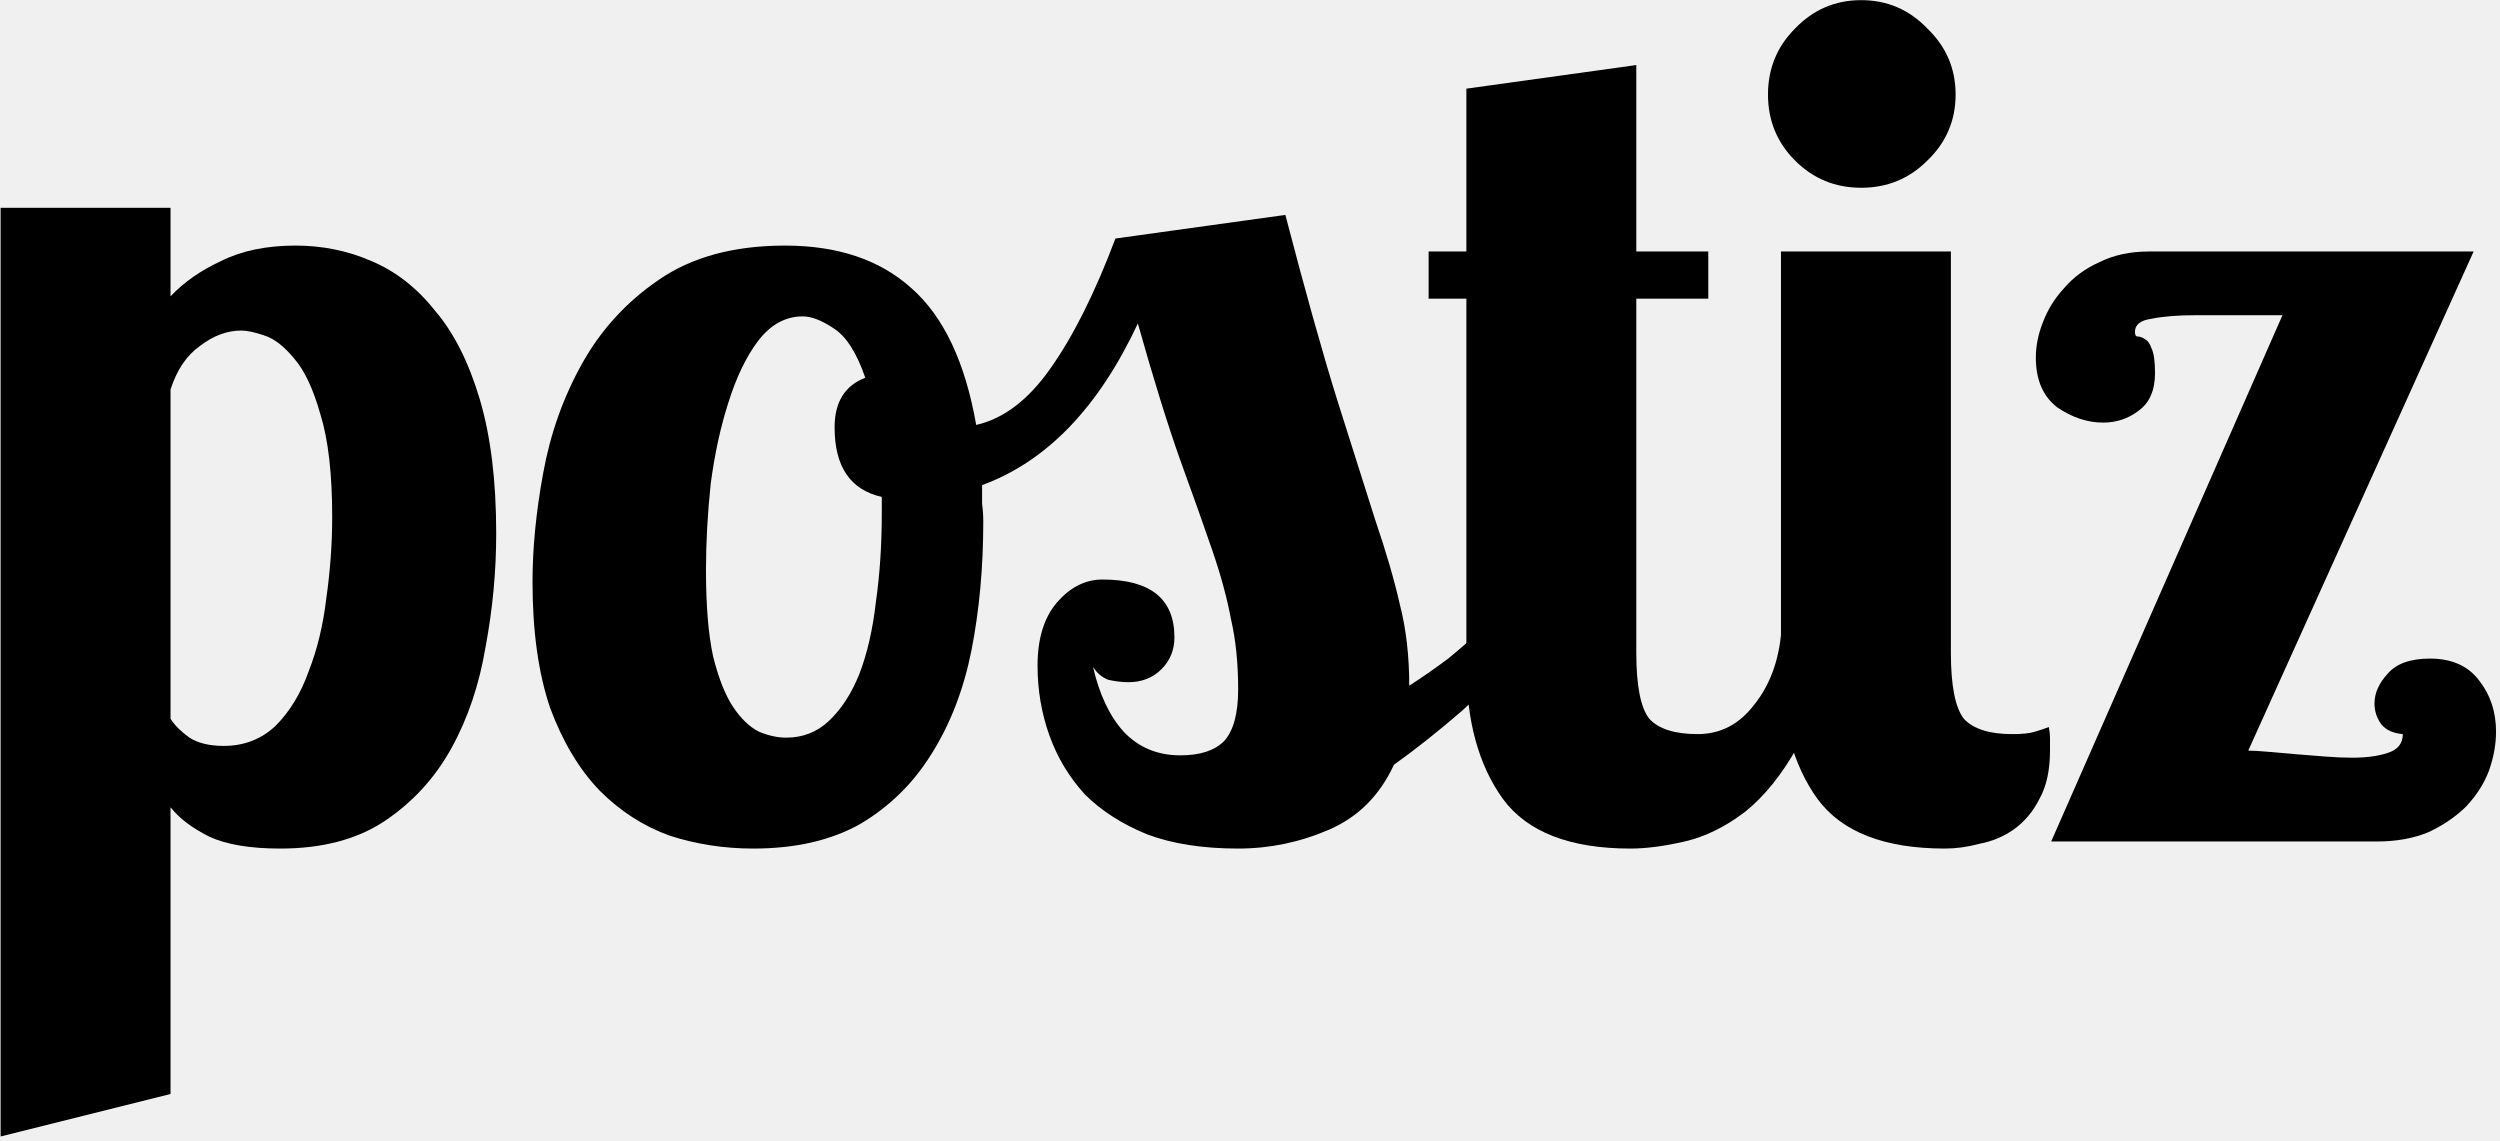
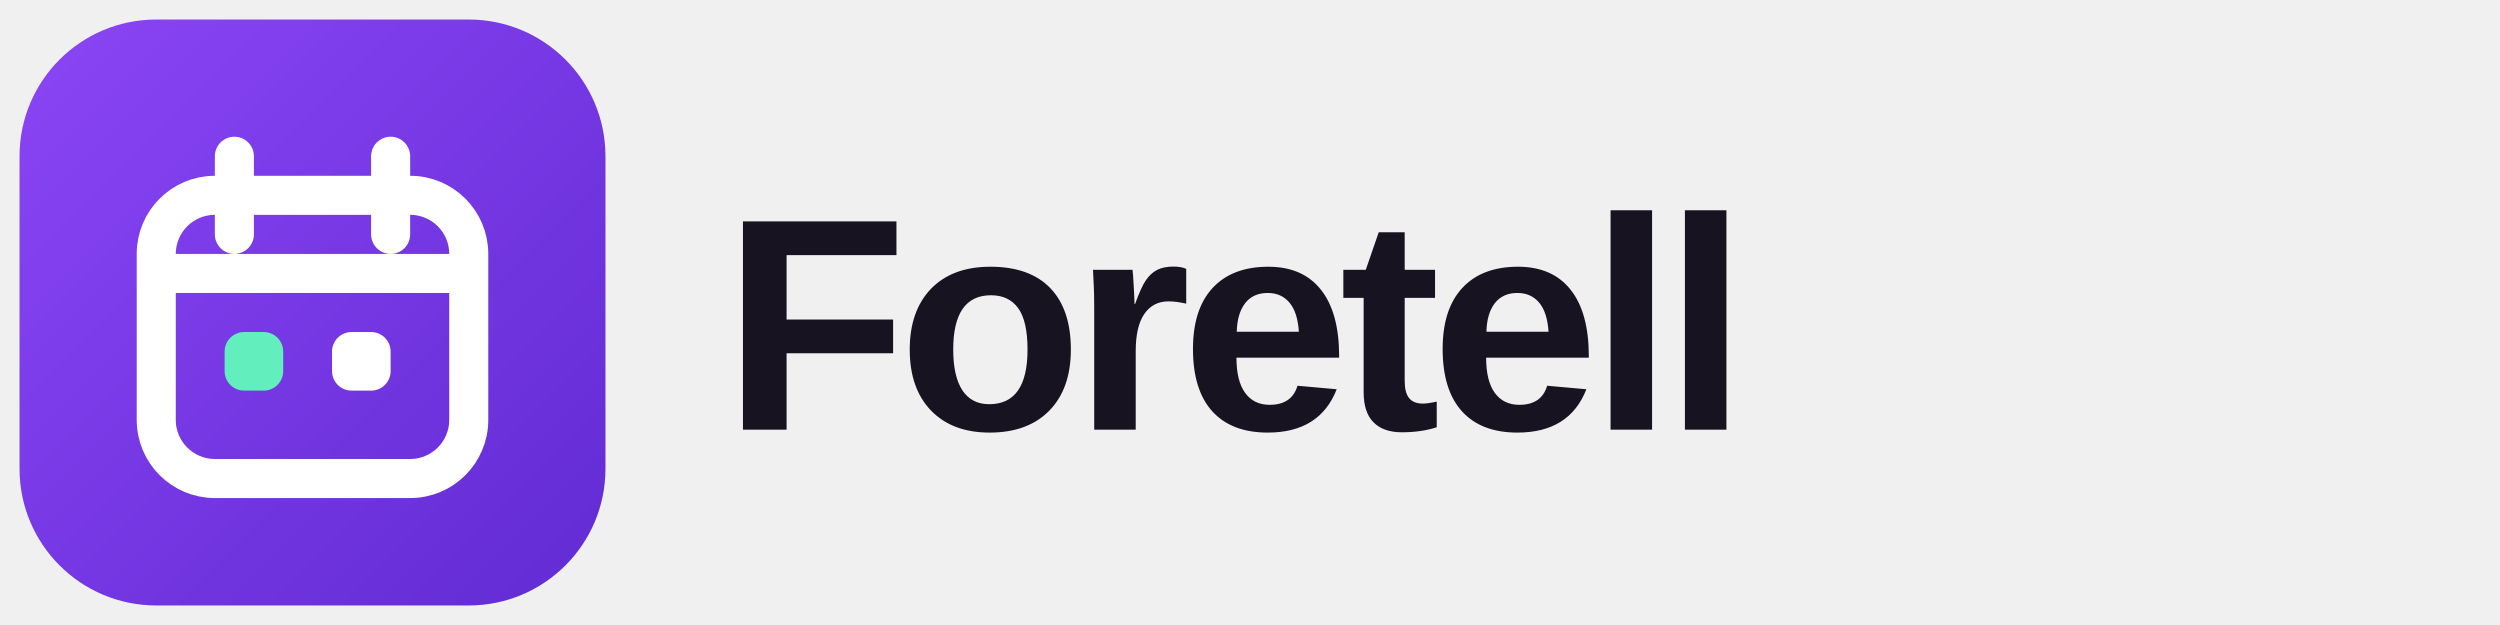
- <svg xmlns="http://www.w3.org/2000/svg" width="366" height="167" viewBox="0 0 366 167" fill="none">
-   <path d="M24.966 30.426V43.383C26.924 41.309 29.4 39.582 32.394 38.2C35.389 36.703 39.016 35.954 43.277 35.954C47.193 35.954 50.878 36.703 54.333 38.2C57.904 39.697 61.013 42.116 63.662 45.456C66.426 48.68 68.614 52.999 70.226 58.412C71.839 63.825 72.645 70.389 72.645 78.105C72.645 83.633 72.127 89.161 71.09 94.689C70.169 100.217 68.499 105.169 66.08 109.546C63.662 113.922 60.38 117.492 56.234 120.256C52.203 122.905 47.136 124.23 41.032 124.23C36.655 124.23 33.2 123.654 30.667 122.502C28.133 121.235 26.233 119.796 24.966 118.183V160.162L0.09 166.381V30.426H24.966ZM32.74 109.2C35.734 109.2 38.268 108.221 40.341 106.264C42.414 104.191 44.026 101.542 45.178 98.317C46.444 95.092 47.308 91.522 47.769 87.607C48.345 83.576 48.633 79.603 48.633 75.687C48.633 69.353 48.057 64.343 46.905 60.657C45.869 56.972 44.602 54.266 43.105 52.538C41.608 50.696 40.11 49.544 38.613 49.083C37.231 48.623 36.137 48.392 35.331 48.392C33.258 48.392 31.242 49.141 29.285 50.638C27.327 52.02 25.887 54.151 24.966 57.03V105.227C25.542 106.148 26.463 107.07 27.73 107.991C28.997 108.797 30.667 109.2 32.74 109.2Z" fill="currentColor" />
-   <path d="M188.176 31.463C191.055 42.519 193.588 51.559 195.777 58.584C197.965 65.495 199.807 71.311 201.305 76.032C202.917 80.754 204.126 84.9 204.932 88.47C205.854 92.04 206.314 96.014 206.314 100.39C208.272 99.123 210.172 97.799 212.015 96.417C213.858 94.92 215.413 93.538 216.679 92.271H223.935C220.825 96.993 217.543 100.908 214.088 104.018C210.633 107.012 207.293 109.661 204.069 111.964C201.996 116.456 198.829 119.623 194.567 121.466C190.306 123.308 185.872 124.23 181.266 124.23C176.083 124.23 171.649 123.539 167.964 122.157C164.279 120.659 161.227 118.702 158.808 116.283C156.505 113.749 154.777 110.87 153.626 107.646C152.474 104.421 151.898 101.023 151.898 97.453C151.898 93.538 152.819 90.486 154.662 88.297C156.62 85.994 158.866 84.843 161.399 84.843C168.424 84.843 171.937 87.664 171.937 93.307C171.937 95.15 171.304 96.705 170.037 97.972C168.77 99.238 167.158 99.872 165.2 99.872C164.278 99.872 163.3 99.757 162.263 99.526C161.342 99.181 160.593 98.547 160.017 97.626C160.939 101.657 162.436 104.824 164.509 107.127C166.697 109.431 169.461 110.582 172.801 110.582C175.68 110.582 177.811 109.891 179.193 108.509C180.575 107.012 181.266 104.478 181.266 100.908C181.266 97.108 180.92 93.71 180.229 90.716C179.653 87.607 178.732 84.209 177.465 80.524C176.198 76.838 174.644 72.462 172.801 67.395C170.958 62.212 168.885 55.533 166.582 47.356C160.823 59.679 153.222 67.567 143.779 71.022C143.779 71.944 143.779 72.865 143.779 73.787C143.894 74.593 143.952 75.457 143.952 76.378C143.952 83.058 143.376 89.334 142.224 95.208C141.072 100.966 139.115 106.033 136.351 110.41C133.702 114.671 130.247 118.068 125.986 120.602C121.724 123.02 116.484 124.23 110.265 124.23C106.004 124.23 101.916 123.596 98 122.329C94.2 120.947 90.802 118.759 87.808 115.765C84.813 112.655 82.395 108.624 80.552 103.672C78.825 98.605 77.961 92.444 77.961 85.188C77.961 80.236 78.479 74.938 79.516 69.295C80.552 63.537 82.453 58.181 85.216 53.229C87.981 48.277 91.723 44.189 96.445 40.964C101.282 37.624 107.444 35.954 114.93 35.954C122.646 35.954 128.807 38.027 133.414 42.173C138.136 46.319 141.303 52.999 142.915 62.212C146.946 61.291 150.574 58.527 153.798 53.92C157.138 49.198 160.305 42.864 163.3 34.918L188.176 31.463ZM115.102 107.991C117.521 107.991 119.594 107.185 121.321 105.573C123.164 103.845 124.661 101.542 125.813 98.663C126.964 95.668 127.771 92.156 128.231 88.125C128.807 84.094 129.095 79.718 129.095 74.996V72.75C124.488 71.713 122.185 68.316 122.185 62.558C122.185 58.872 123.682 56.454 126.677 55.302C125.41 51.617 123.855 49.198 122.012 48.047C120.285 46.895 118.788 46.319 117.521 46.319C114.987 46.319 112.799 47.529 110.956 49.947C109.229 52.25 107.789 55.245 106.638 58.93C105.486 62.5 104.622 66.473 104.046 70.85C103.586 75.226 103.355 79.43 103.355 83.46C103.355 88.643 103.701 92.847 104.392 96.071C105.198 99.296 106.177 101.772 107.329 103.5C108.48 105.227 109.747 106.436 111.129 107.127C112.511 107.703 113.835 107.991 115.102 107.991Z" fill="currentColor" />
-   <path d="M239.554 9.523V36.818H250.092V43.728H239.554V95.553C239.554 100.39 240.187 103.615 241.454 105.227C242.836 106.724 245.197 107.473 248.537 107.473C251.877 107.473 254.641 106.033 256.829 103.154C259.132 100.275 260.457 96.647 260.802 92.271H268.058C267.136 99.296 265.524 104.939 263.221 109.2C260.917 113.346 258.326 116.571 255.447 118.874C252.568 121.062 249.631 122.502 246.637 123.193C243.642 123.884 240.993 124.23 238.69 124.23C229.822 124.23 223.603 121.811 220.033 116.974C216.463 112.022 214.678 105.515 214.678 97.453V43.728H209.15V36.818H214.678V12.979L239.554 9.523Z" fill="currentColor" />
-   <path d="M258.833 13.842C258.833 10.042 260.158 6.817 262.806 4.168C265.455 1.404 268.68 0.022 272.48 0.022C276.281 0.022 279.506 1.404 282.154 4.168C284.918 6.817 286.3 10.042 286.3 13.842C286.3 17.643 284.918 20.867 282.154 23.516C279.506 26.165 276.281 27.489 272.48 27.489C268.68 27.489 265.455 26.165 262.806 23.516C260.158 20.867 258.833 17.643 258.833 13.842ZM285.609 36.818V95.553C285.609 100.39 286.243 103.615 287.51 105.227C288.892 106.724 291.253 107.473 294.592 107.473C296.09 107.473 297.184 107.358 297.875 107.127C298.681 106.897 299.372 106.667 299.948 106.436C300.063 107.012 300.12 107.588 300.12 108.164C300.12 108.74 300.12 109.315 300.12 109.891C300.12 112.77 299.602 115.131 298.566 116.974C297.644 118.817 296.377 120.314 294.765 121.466C293.268 122.502 291.598 123.193 289.755 123.539C288.028 123.999 286.358 124.23 284.746 124.23C275.878 124.23 269.659 121.811 266.089 116.974C262.518 112.022 260.733 105.515 260.733 97.453V36.818H285.609ZM351.773 107.473C350.391 107.358 349.354 106.897 348.663 106.091C347.972 105.169 347.627 104.133 347.627 102.981C347.627 101.484 348.26 100.045 349.527 98.663C350.794 97.165 352.867 96.417 355.746 96.417C358.971 96.417 361.389 97.511 363.001 99.699C364.614 101.772 365.42 104.248 365.42 107.127C365.42 108.97 365.074 110.87 364.383 112.828C363.692 114.671 362.598 116.398 361.101 118.011C359.604 119.508 357.761 120.775 355.573 121.811C353.385 122.732 350.851 123.193 347.972 123.193H300.293L334.152 46.147H321.369C318.835 46.147 316.704 46.319 314.977 46.665C313.365 46.895 312.558 47.529 312.558 48.565C312.558 49.026 312.674 49.256 312.904 49.256C313.249 49.256 313.595 49.371 313.94 49.602C314.401 49.832 314.747 50.292 314.977 50.983C315.322 51.675 315.495 52.884 315.495 54.611C315.495 57.145 314.689 58.988 313.077 60.139C311.579 61.291 309.852 61.867 307.894 61.867C305.591 61.867 303.345 61.118 301.157 59.621C299.084 58.009 298.047 55.59 298.047 52.365C298.047 50.638 298.393 48.91 299.084 47.183C299.775 45.34 300.811 43.67 302.193 42.173C303.575 40.561 305.303 39.294 307.376 38.373C309.449 37.336 311.867 36.818 314.631 36.818H362.138L329.142 109.891C329.833 109.891 330.812 109.949 332.079 110.064C333.346 110.179 334.67 110.294 336.052 110.41C337.55 110.525 338.989 110.64 340.371 110.755C341.868 110.87 343.193 110.928 344.344 110.928C346.417 110.928 348.145 110.697 349.527 110.237C351.024 109.776 351.773 108.855 351.773 107.473Z" fill="currentColor" />
+ <svg xmlns="http://www.w3.org/2000/svg" viewBox="0 0 256 64" role="img" aria-label="Foretell">
+   <defs>
+     <linearGradient id="brand" x1="0" y1="0" x2="1" y2="1">
+       <stop offset="0" stop-color="#8b45f5" />
+       <stop offset="1" stop-color="#612bd3" />
+     </linearGradient>
+   </defs>
+   <rect x="2" y="2" width="60" height="60" rx="14" fill="url(#brand)" />
+   <rect x="16" y="20" width="32" height="29" rx="6" fill="none" stroke="#fff" stroke-width="4" />
+   <path d="M17 28h30M24 16v8m16-8v8" fill="none" stroke="#fff" stroke-width="4" stroke-linecap="round" />
+   <rect x="23" y="34" width="6" height="6" rx="2" fill="#62efbd" />
+   <rect x="34" y="34" width="6" height="6" rx="2" fill="#fff" />
+   <text x="74" y="44" fill="#171321" font-family="Arial,sans-serif" font-size="31" font-weight="700" letter-spacing="-1">Foretell</text>
</svg>
